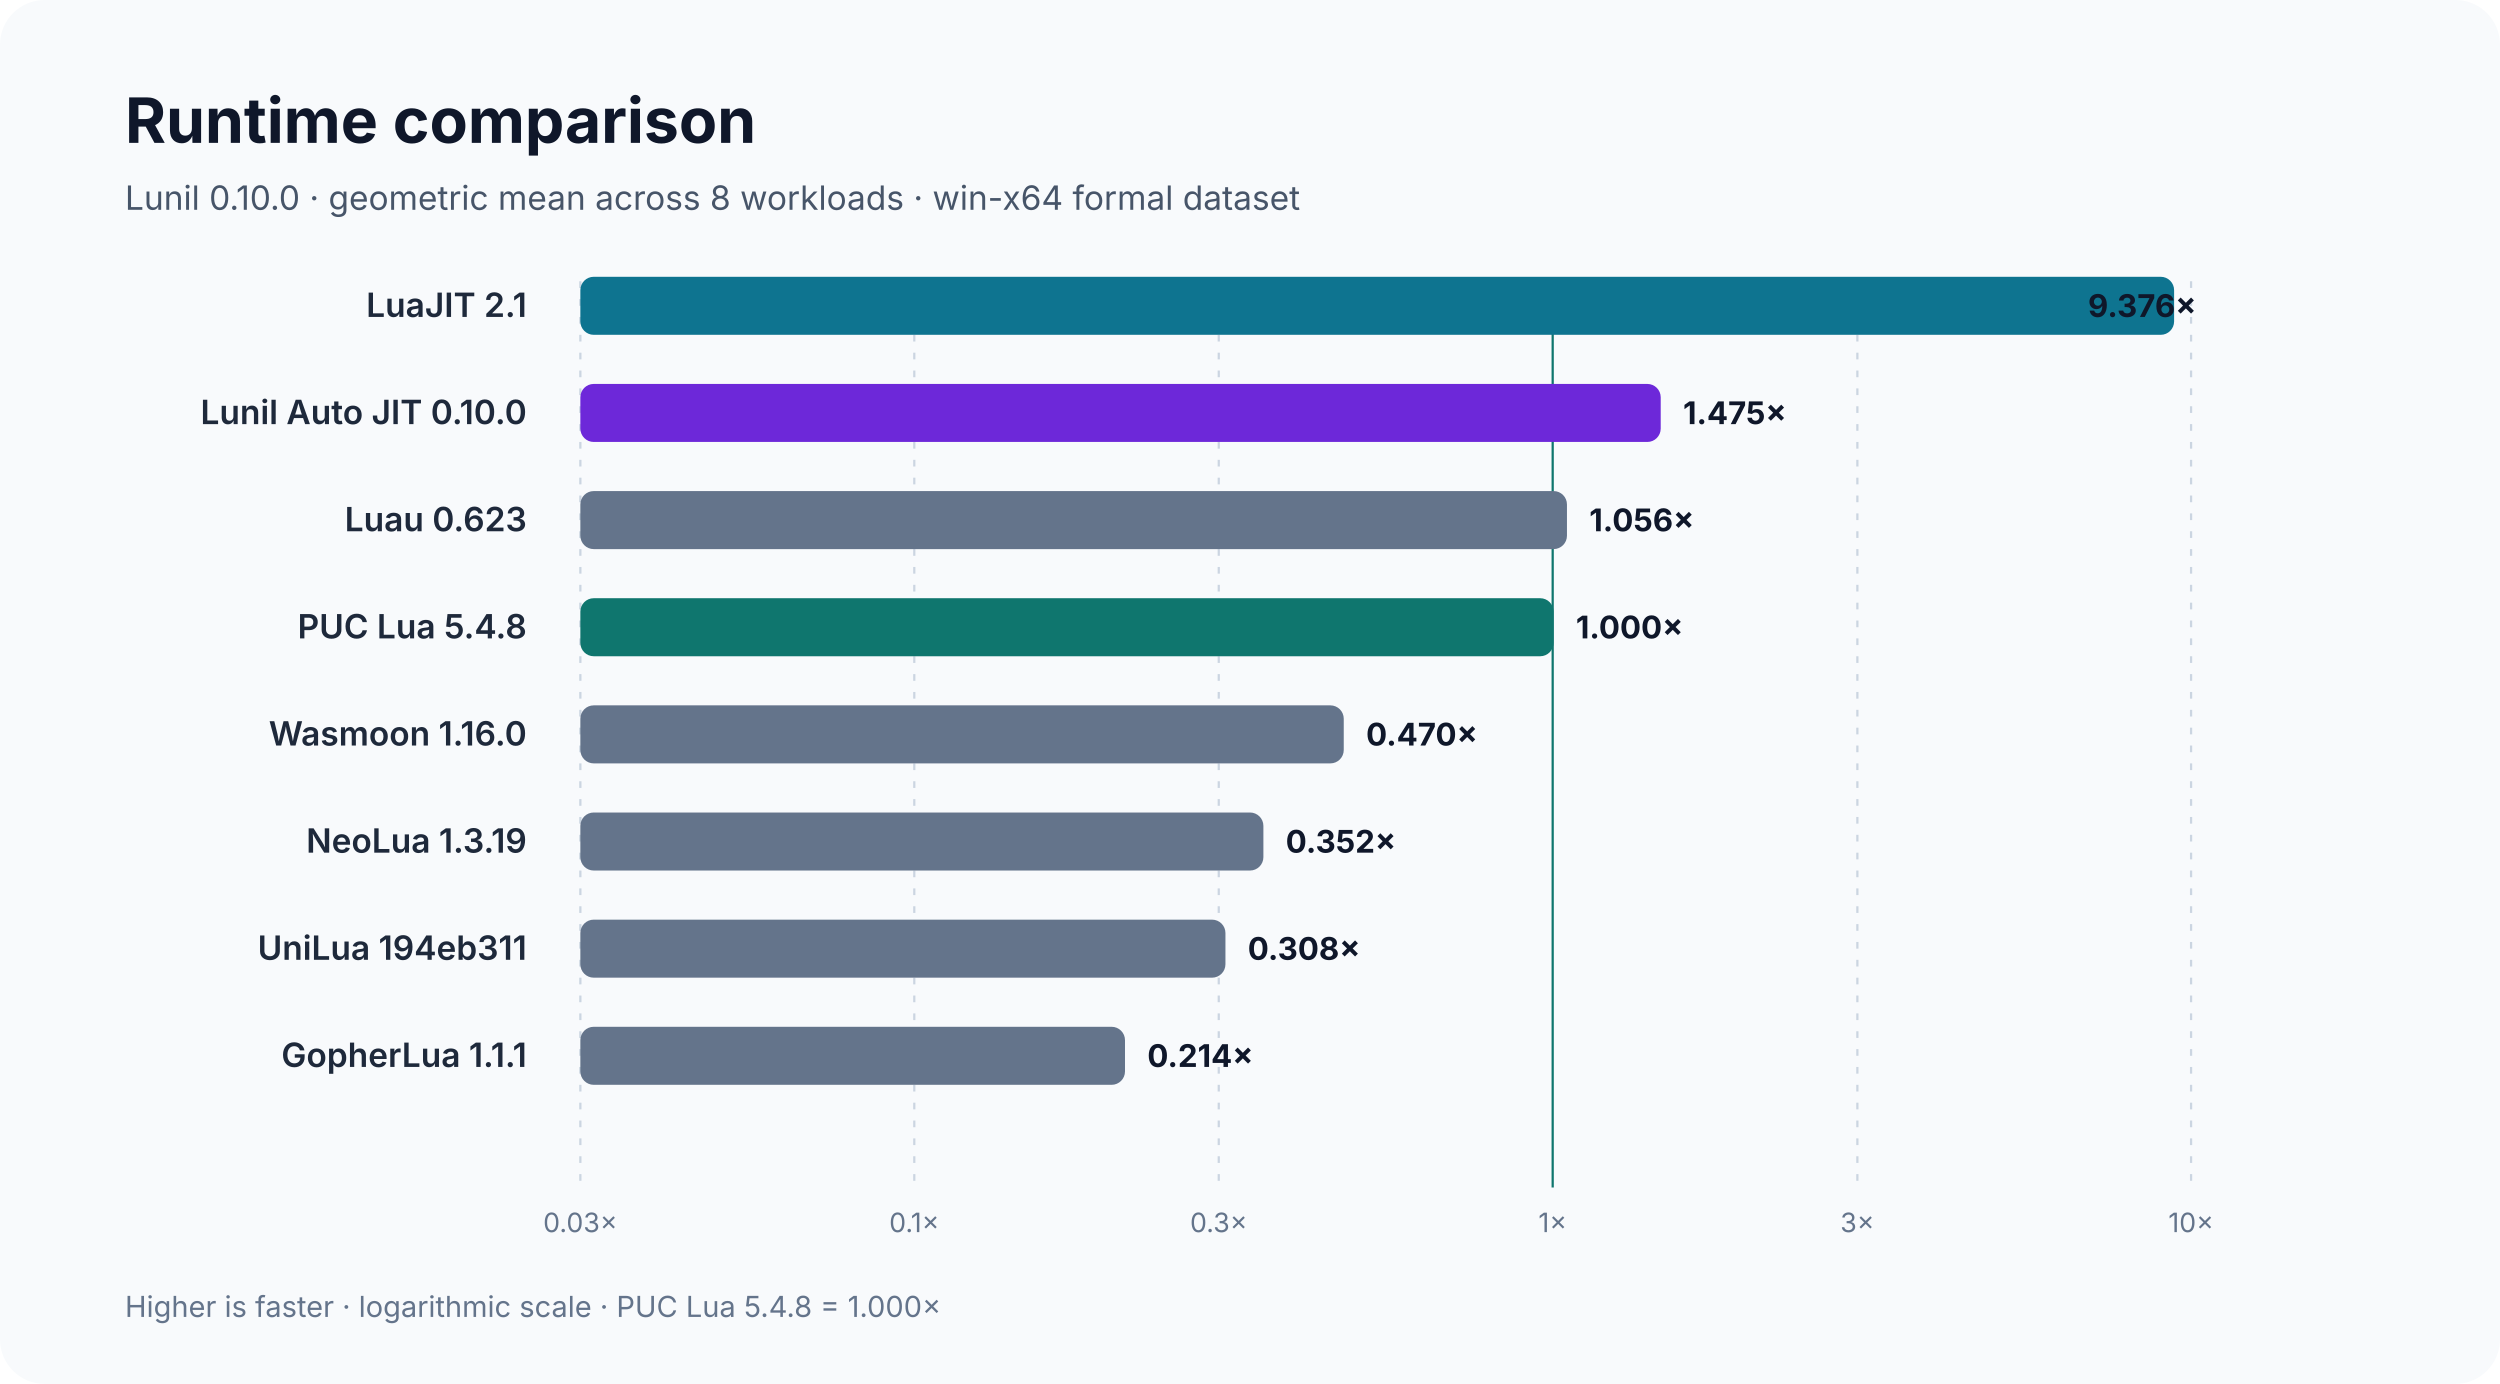
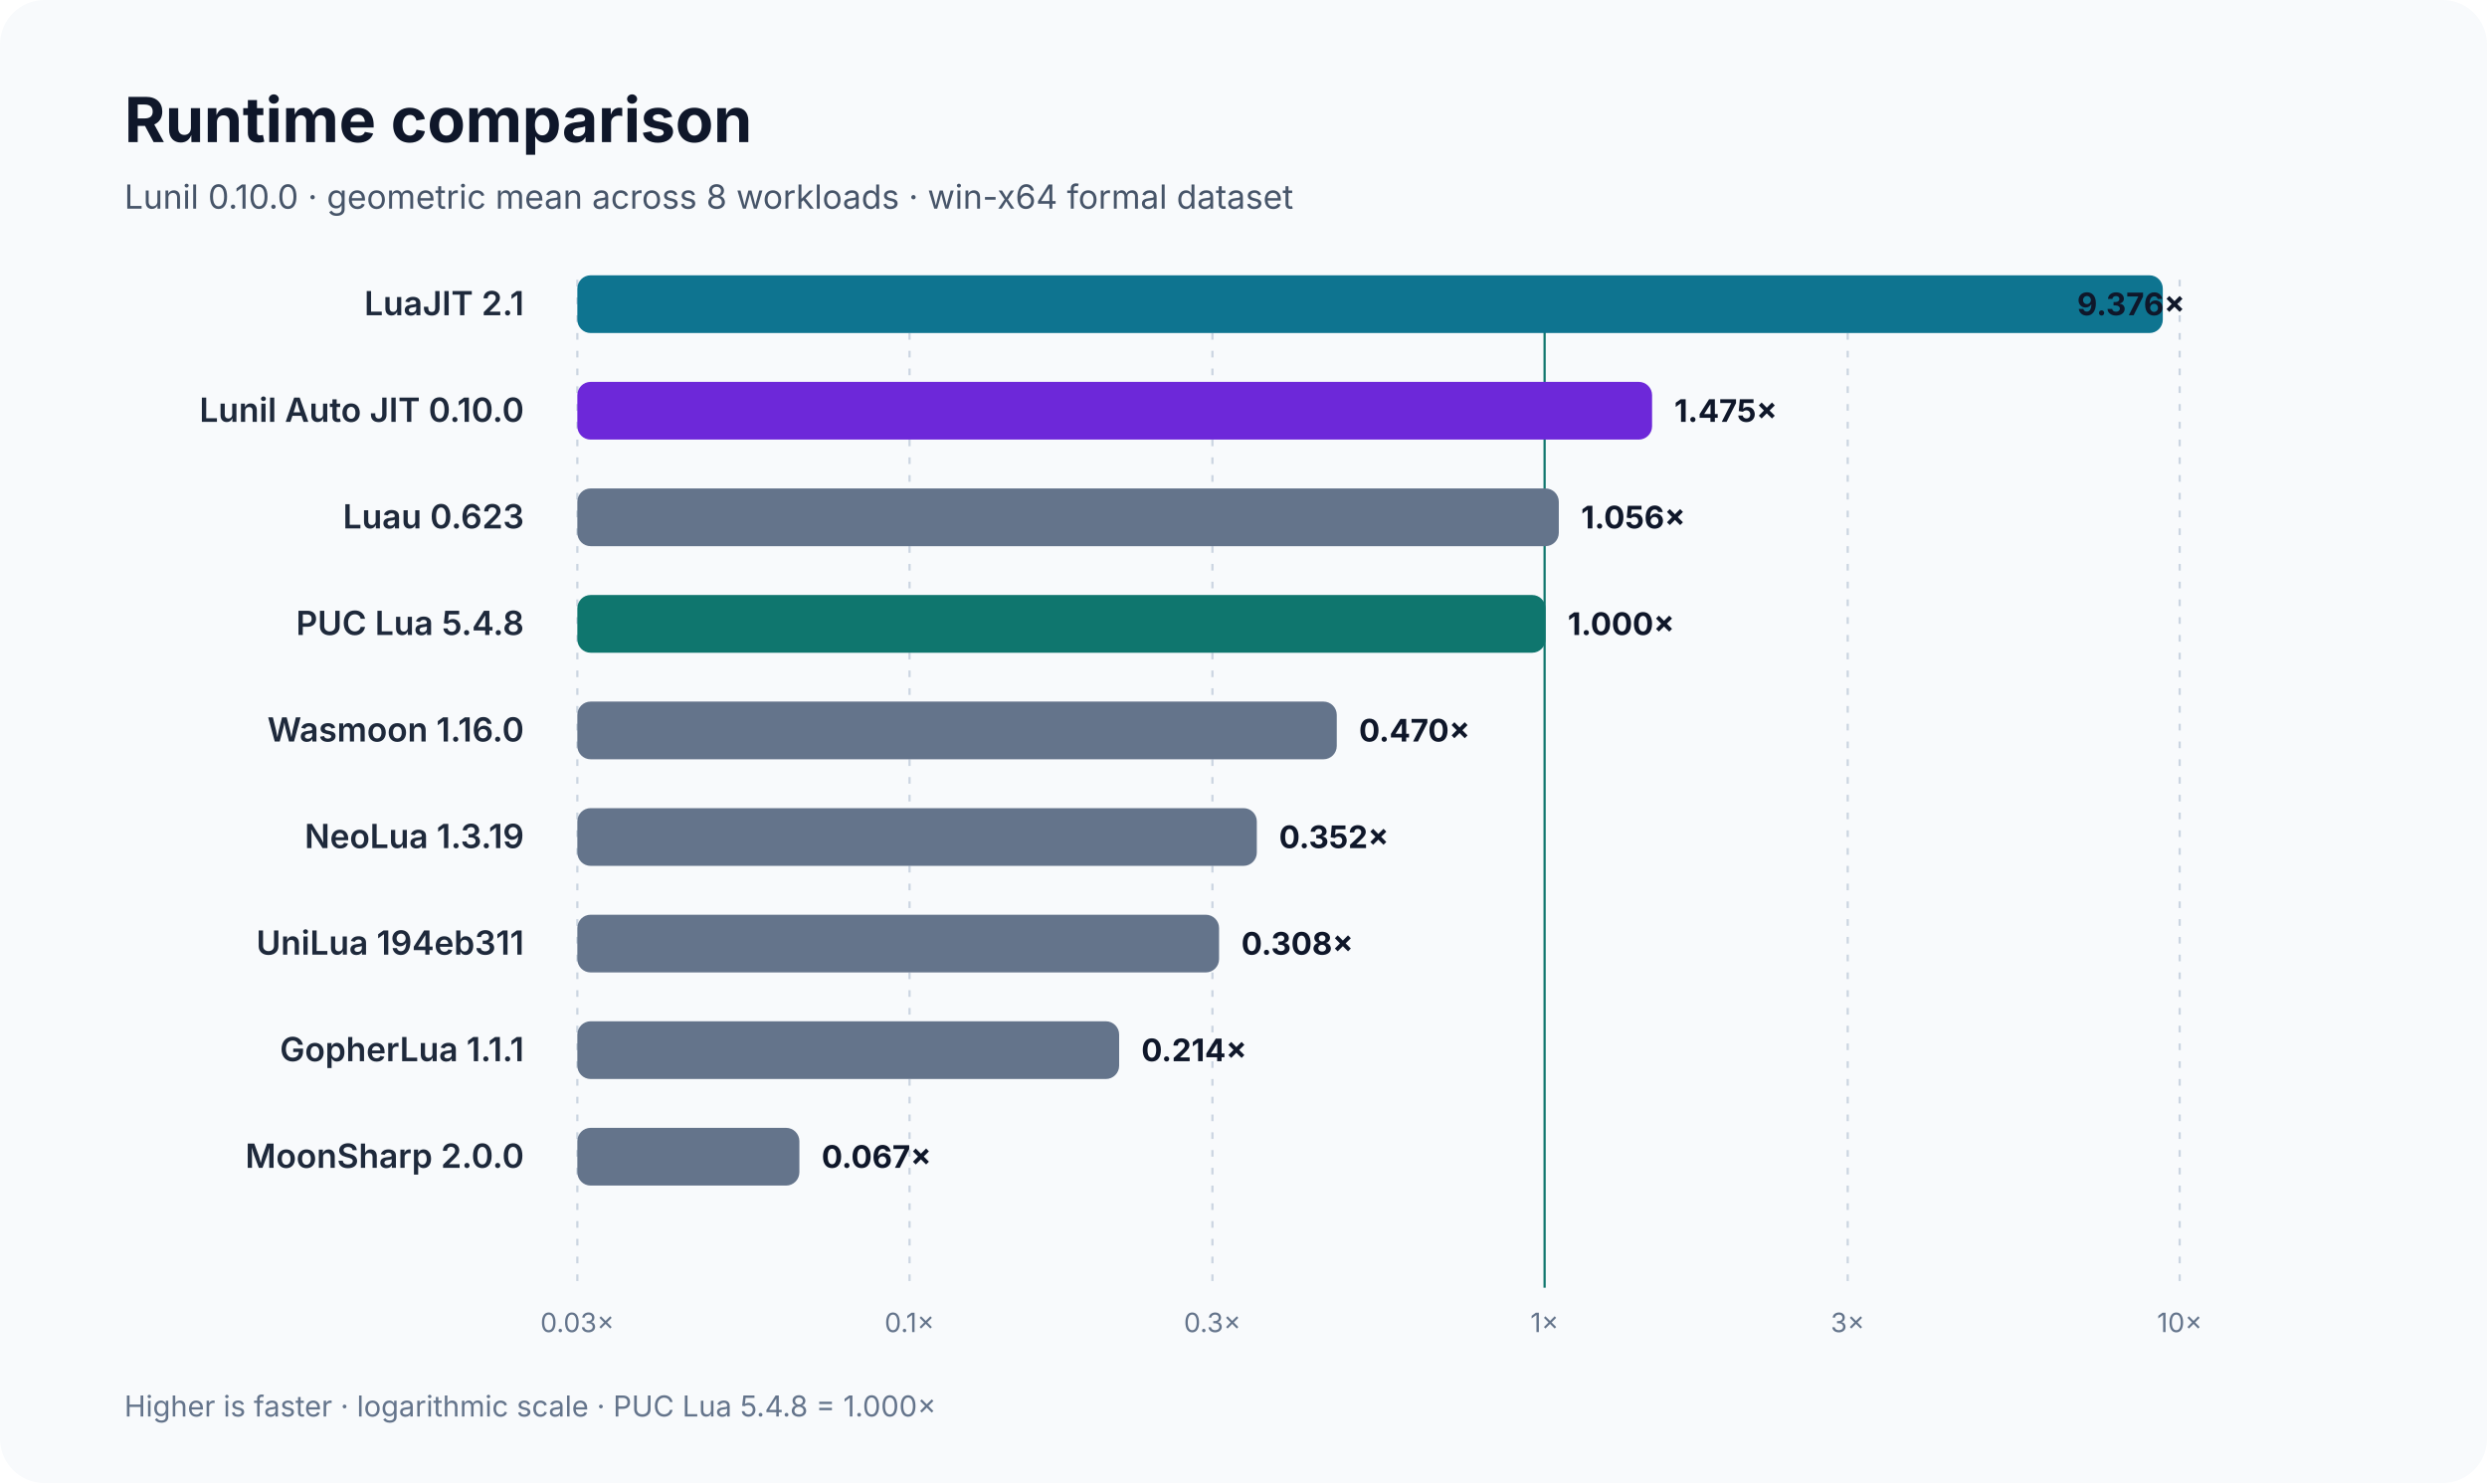
- <svg xmlns="http://www.w3.org/2000/svg" width="1120" height="620" viewBox="0 0 1120 620" role="img" aria-labelledby="title desc">
-   <rect width="1120" height="620" rx="20" fill="#f8fafc" />
+ <svg xmlns="http://www.w3.org/2000/svg" width="1120" height="668" viewBox="0 0 1120 668" role="img" aria-labelledby="title desc">
+   <rect width="1120" height="668" rx="20" fill="#f8fafc" />
  <text x="56" y="64" font-family="Inter,Segoe UI,sans-serif" font-size="28" font-weight="700" fill="#0f172a">Runtime comparison</text>
  <text x="56" y="94" font-family="Inter,Segoe UI,sans-serif" font-size="15" fill="#475569">Lunil 0.10.0 · geometric mean across 8 workloads · win-x64 formal dataset</text>
-   <line x1="260.0" y1="126" x2="260.0" y2="532" stroke="#cbd5e1" stroke-width="1" stroke-dasharray="3 5" />
-   <text x="260.0" y="552" text-anchor="middle" font-family="Inter,Segoe UI,sans-serif" font-size="12" fill="#64748b">0.03×</text>
-   <line x1="409.6" y1="126" x2="409.6" y2="532" stroke="#cbd5e1" stroke-width="1" stroke-dasharray="3 5" />
-   <text x="409.6" y="552" text-anchor="middle" font-family="Inter,Segoe UI,sans-serif" font-size="12" fill="#64748b">0.1×</text>
-   <line x1="546.0" y1="126" x2="546.0" y2="532" stroke="#cbd5e1" stroke-width="1" stroke-dasharray="3 5" />
-   <text x="546.0" y="552" text-anchor="middle" font-family="Inter,Segoe UI,sans-serif" font-size="12" fill="#64748b">0.3×</text>
-   <line x1="695.6" y1="126" x2="695.6" y2="532" stroke="#0f766e" stroke-width="1" />
-   <text x="695.6" y="552" text-anchor="middle" font-family="Inter,Segoe UI,sans-serif" font-size="12" fill="#64748b">1×</text>
-   <line x1="832.1" y1="126" x2="832.1" y2="532" stroke="#cbd5e1" stroke-width="1" stroke-dasharray="3 5" />
-   <text x="832.1" y="552" text-anchor="middle" font-family="Inter,Segoe UI,sans-serif" font-size="12" fill="#64748b">3×</text>
-   <line x1="981.6" y1="126" x2="981.6" y2="532" stroke="#cbd5e1" stroke-width="1" stroke-dasharray="3 5" />
-   <text x="981.6" y="552" text-anchor="middle" font-family="Inter,Segoe UI,sans-serif" font-size="12" fill="#64748b">10×</text>
+   <line x1="260.0" y1="126" x2="260.0" y2="580" stroke="#cbd5e1" stroke-width="1" stroke-dasharray="3 5" />
+   <text x="260.0" y="600" text-anchor="middle" font-family="Inter,Segoe UI,sans-serif" font-size="12" fill="#64748b">0.03×</text>
+   <line x1="409.6" y1="126" x2="409.6" y2="580" stroke="#cbd5e1" stroke-width="1" stroke-dasharray="3 5" />
+   <text x="409.6" y="600" text-anchor="middle" font-family="Inter,Segoe UI,sans-serif" font-size="12" fill="#64748b">0.1×</text>
+   <line x1="546.0" y1="126" x2="546.0" y2="580" stroke="#cbd5e1" stroke-width="1" stroke-dasharray="3 5" />
+   <text x="546.0" y="600" text-anchor="middle" font-family="Inter,Segoe UI,sans-serif" font-size="12" fill="#64748b">0.3×</text>
+   <line x1="695.6" y1="126" x2="695.6" y2="580" stroke="#0f766e" stroke-width="1" />
+   <text x="695.6" y="600" text-anchor="middle" font-family="Inter,Segoe UI,sans-serif" font-size="12" fill="#64748b">1×</text>
+   <line x1="832.1" y1="126" x2="832.1" y2="580" stroke="#cbd5e1" stroke-width="1" stroke-dasharray="3 5" />
+   <text x="832.1" y="600" text-anchor="middle" font-family="Inter,Segoe UI,sans-serif" font-size="12" fill="#64748b">3×</text>
+   <line x1="981.6" y1="126" x2="981.6" y2="580" stroke="#cbd5e1" stroke-width="1" stroke-dasharray="3 5" />
+   <text x="981.6" y="600" text-anchor="middle" font-family="Inter,Segoe UI,sans-serif" font-size="12" fill="#64748b">10×</text>
  <text x="236" y="142" text-anchor="end" font-family="Inter,Segoe UI,sans-serif" font-size="15" font-weight="600" fill="#1e293b">LuaJIT 2.1</text>
  <rect x="260" y="124" width="714.0" height="26" rx="6" fill="#0e7490" />
  <text x="984.0" y="142" text-anchor="end" font-family="Inter,Segoe UI,sans-serif" font-size="14" font-weight="700" fill="#0f172a">9.376×</text>
  <text x="236" y="190" text-anchor="end" font-family="Inter,Segoe UI,sans-serif" font-size="15" font-weight="600" fill="#1e293b">Lunil Auto JIT 0.10.0</text>
  <rect x="260" y="172" width="484.0" height="26" rx="6" fill="#6d28d9" />
  <text x="754.0" y="190" text-anchor="start" font-family="Inter,Segoe UI,sans-serif" font-size="14" font-weight="700" fill="#0f172a">1.475×</text>
  <text x="236" y="238" text-anchor="end" font-family="Inter,Segoe UI,sans-serif" font-size="15" font-weight="600" fill="#1e293b">Luau 0.623</text>
  <rect x="260" y="220" width="442.0" height="26" rx="6" fill="#64748b" />
  <text x="712.0" y="238" text-anchor="start" font-family="Inter,Segoe UI,sans-serif" font-size="14" font-weight="700" fill="#0f172a">1.056×</text>
  <text x="236" y="286" text-anchor="end" font-family="Inter,Segoe UI,sans-serif" font-size="15" font-weight="600" fill="#1e293b">PUC Lua 5.4.8</text>
  <rect x="260" y="268" width="436.0" height="26" rx="6" fill="#0f766e" />
  <text x="706.0" y="286" text-anchor="start" font-family="Inter,Segoe UI,sans-serif" font-size="14" font-weight="700" fill="#0f172a">1.000×</text>
  <text x="236" y="334" text-anchor="end" font-family="Inter,Segoe UI,sans-serif" font-size="15" font-weight="600" fill="#1e293b">Wasmoon 1.16.0</text>
  <rect x="260" y="316" width="342.0" height="26" rx="6" fill="#64748b" />
  <text x="612.0" y="334" text-anchor="start" font-family="Inter,Segoe UI,sans-serif" font-size="14" font-weight="700" fill="#0f172a">0.470×</text>
  <text x="236" y="382" text-anchor="end" font-family="Inter,Segoe UI,sans-serif" font-size="15" font-weight="600" fill="#1e293b">NeoLua 1.3.19</text>
  <rect x="260" y="364" width="306.0" height="26" rx="6" fill="#64748b" />
  <text x="576.0" y="382" text-anchor="start" font-family="Inter,Segoe UI,sans-serif" font-size="14" font-weight="700" fill="#0f172a">0.352×</text>
  <text x="236" y="430" text-anchor="end" font-family="Inter,Segoe UI,sans-serif" font-size="15" font-weight="600" fill="#1e293b">UniLua 194eb311</text>
  <rect x="260" y="412" width="289.0" height="26" rx="6" fill="#64748b" />
  <text x="559.0" y="430" text-anchor="start" font-family="Inter,Segoe UI,sans-serif" font-size="14" font-weight="700" fill="#0f172a">0.308×</text>
  <text x="236" y="478" text-anchor="end" font-family="Inter,Segoe UI,sans-serif" font-size="15" font-weight="600" fill="#1e293b">GopherLua 1.1.1</text>
  <rect x="260" y="460" width="244.0" height="26" rx="6" fill="#64748b" />
  <text x="514.0" y="478" text-anchor="start" font-family="Inter,Segoe UI,sans-serif" font-size="14" font-weight="700" fill="#0f172a">0.214×</text>
-   <text x="56" y="590" font-family="Inter,Segoe UI,sans-serif" font-size="13" fill="#64748b">Higher is faster · logarithmic scale · PUC Lua 5.4.8 = 1.000×</text>
+   <text x="236" y="526" text-anchor="end" font-family="Inter,Segoe UI,sans-serif" font-size="15" font-weight="600" fill="#1e293b">MoonSharp 2.0.0</text>
+   <rect x="260" y="508" width="100.0" height="26" rx="6" fill="#64748b" />
+   <text x="370.0" y="526" text-anchor="start" font-family="Inter,Segoe UI,sans-serif" font-size="14" font-weight="700" fill="#0f172a">0.067×</text>
+   <text x="56" y="638" font-family="Inter,Segoe UI,sans-serif" font-size="13" fill="#64748b">Higher is faster · logarithmic scale · PUC Lua 5.4.8 = 1.000×</text>
</svg>
